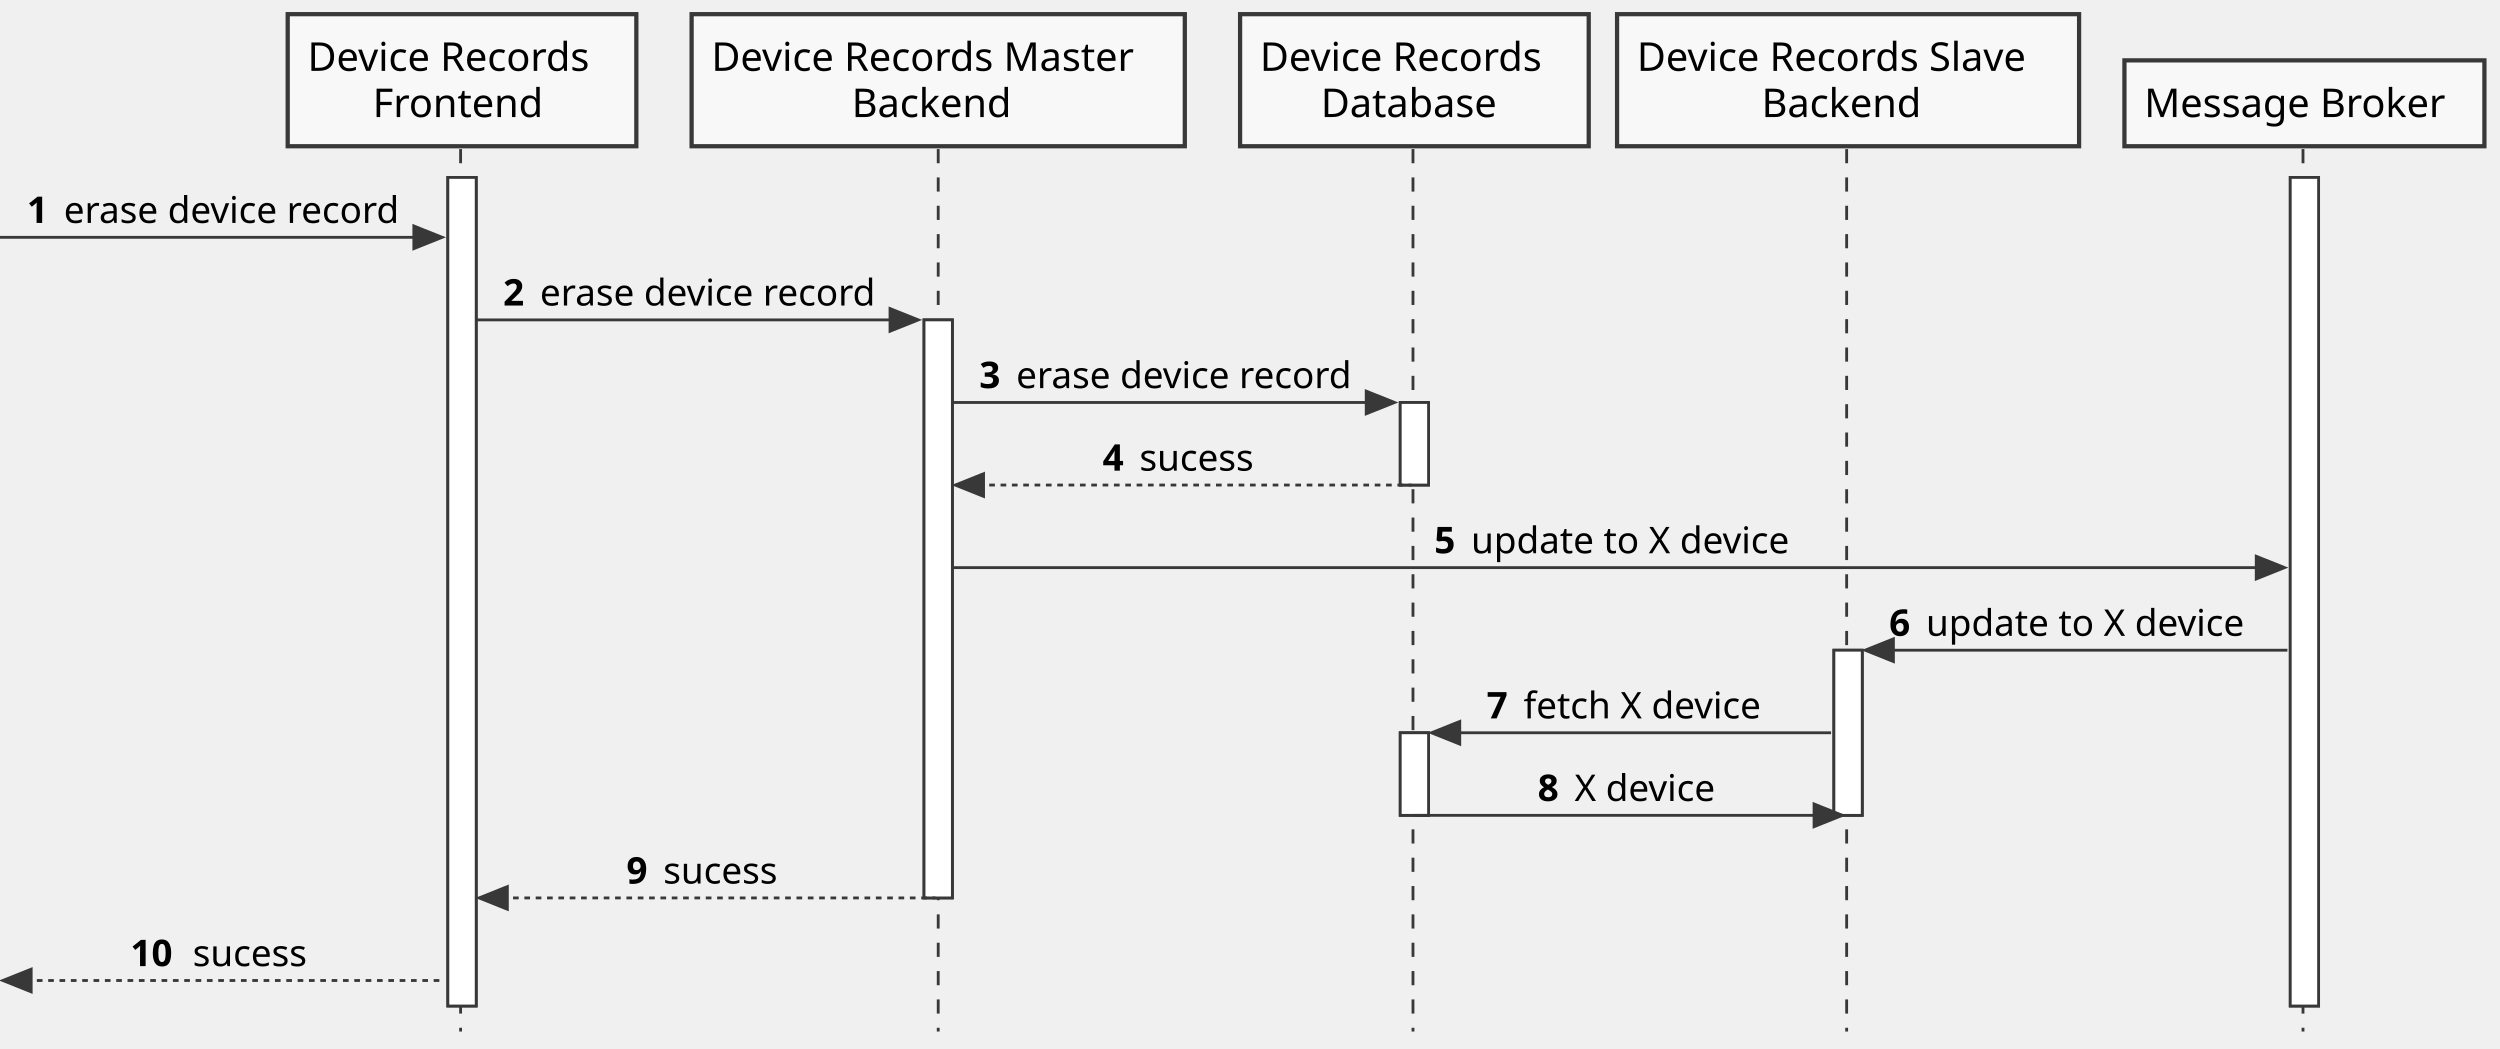
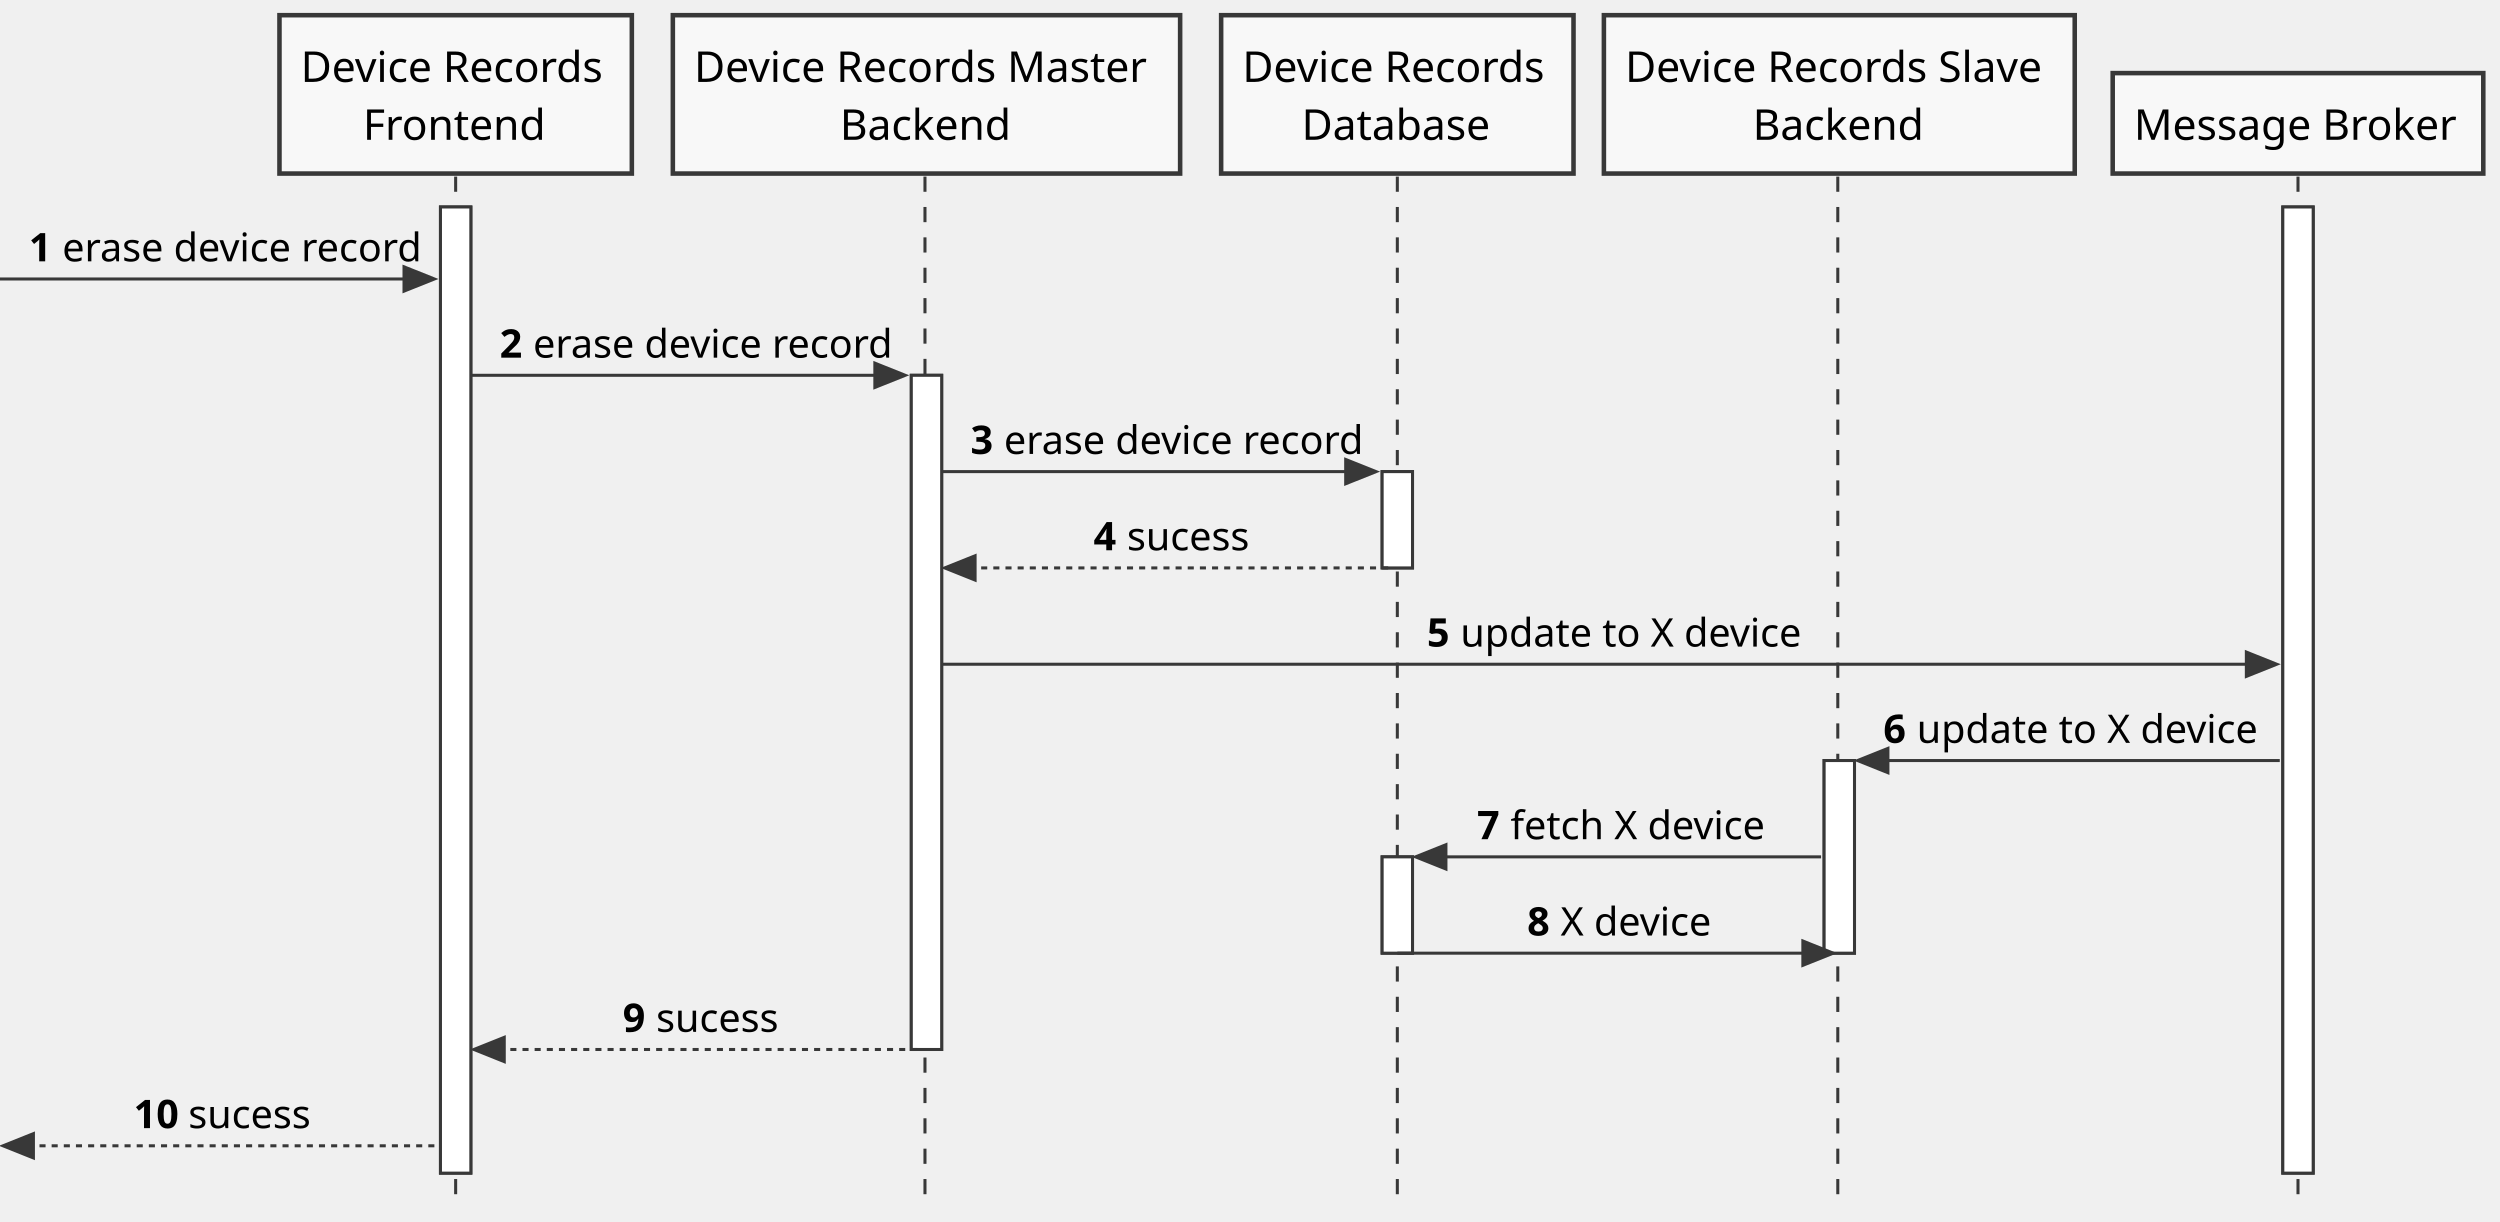
- <svg xmlns="http://www.w3.org/2000/svg" contentScriptType="application/ecmascript" contentStyleType="text/css" height="370px" preserveAspectRatio="none" style="width:882px;height:370px;background:#FFFFFF;" version="1.1" viewBox="0 0 882 370" width="882px" zoomAndPan="magnify">
+ <svg xmlns="http://www.w3.org/2000/svg" contentScriptType="application/ecmascript" contentStyleType="text/css" height="402px" preserveAspectRatio="none" style="width:823px;height:402px;background:#FFFFFF;" version="1.1" viewBox="0 0 823 402" width="823px" zoomAndPan="magnify">
  <defs />
  <g>
-     <rect fill="#FFFFFF" height="292.328" style="stroke:#383838;stroke-width:1.0;" width="10" x="158" y="62.594" />
-     <rect fill="#FFFFFF" height="203.93" style="stroke:#383838;stroke-width:1.0;" width="10" x="326" y="112.859" />
-     <rect fill="#FFFFFF" height="29.133" style="stroke:#383838;stroke-width:1.0;" width="10" x="494" y="141.992" />
-     <rect fill="#FFFFFF" height="29.133" style="stroke:#383838;stroke-width:1.0;" width="10" x="494" y="258.523" />
-     <rect fill="#FFFFFF" height="58.266" style="stroke:#383838;stroke-width:1.0;" width="10" x="647" y="229.391" />
-     <rect fill="#FFFFFF" height="292.328" style="stroke:#383838;stroke-width:1.0;" width="10" x="808" y="62.594" />
-     <line style="stroke:#383838;stroke-width:1.0;stroke-dasharray:5.0,5.0;" x1="162.5" x2="162.5" y1="52.594" y2="363.922" />
-     <line style="stroke:#383838;stroke-width:1.0;stroke-dasharray:5.0,5.0;" x1="331" x2="331" y1="52.594" y2="363.922" />
-     <line style="stroke:#383838;stroke-width:1.0;stroke-dasharray:5.0,5.0;" x1="498.5" x2="498.5" y1="52.594" y2="363.922" />
-     <line style="stroke:#383838;stroke-width:1.0;stroke-dasharray:5.0,5.0;" x1="651.5" x2="651.5" y1="52.594" y2="363.922" />
-     <line style="stroke:#383838;stroke-width:1.0;stroke-dasharray:5.0,5.0;" x1="812.5" x2="812.5" y1="52.594" y2="363.922" />
-     <rect fill="#F8F8F8" height="46.594" style="stroke:#383838;stroke-width:1.5;" width="123" x="101.5" y="5" />
-     <text fill="#000000" font-family="sans-serif" font-size="14" lengthAdjust="spacing" textLength="109" x="108.5" y="24.995">Device Records</text>
-     <text fill="#000000" font-family="sans-serif" font-size="14" lengthAdjust="spacing" textLength="63" x="131.5" y="41.292">Frontend</text>
-     <rect fill="#F8F8F8" height="46.594" style="stroke:#383838;stroke-width:1.5;" width="174" x="244" y="5" />
-     <text fill="#000000" font-family="sans-serif" font-size="14" lengthAdjust="spacing" textLength="160" x="251" y="24.995">Device Records Master</text>
-     <text fill="#000000" font-family="sans-serif" font-size="14" lengthAdjust="spacing" textLength="61" x="300.5" y="41.292">Backend</text>
-     <rect fill="#F8F8F8" height="46.594" style="stroke:#383838;stroke-width:1.5;" width="123" x="437.5" y="5" />
-     <text fill="#000000" font-family="sans-serif" font-size="14" lengthAdjust="spacing" textLength="109" x="444.5" y="24.995">Device Records</text>
-     <text fill="#000000" font-family="sans-serif" font-size="14" lengthAdjust="spacing" textLength="66" x="466" y="41.292">Database</text>
-     <rect fill="#F8F8F8" height="46.594" style="stroke:#383838;stroke-width:1.5;" width="163" x="570.5" y="5" />
-     <text fill="#000000" font-family="sans-serif" font-size="14" lengthAdjust="spacing" textLength="149" x="577.5" y="24.995">Device Records Slave</text>
-     <text fill="#000000" font-family="sans-serif" font-size="14" lengthAdjust="spacing" textLength="61" x="621.5" y="41.292">Backend</text>
-     <rect fill="#F8F8F8" height="30.297" style="stroke:#383838;stroke-width:1.5;" width="127" x="749.5" y="21.297" />
-     <text fill="#000000" font-family="sans-serif" font-size="14" lengthAdjust="spacing" textLength="113" x="756.5" y="41.292">Message Broker</text>
-     <rect fill="#FFFFFF" height="292.328" style="stroke:#383838;stroke-width:1.0;" width="10" x="158" y="62.594" />
-     <rect fill="#FFFFFF" height="203.93" style="stroke:#383838;stroke-width:1.0;" width="10" x="326" y="112.859" />
-     <rect fill="#FFFFFF" height="29.133" style="stroke:#383838;stroke-width:1.0;" width="10" x="494" y="141.992" />
-     <rect fill="#FFFFFF" height="29.133" style="stroke:#383838;stroke-width:1.0;" width="10" x="494" y="258.523" />
-     <rect fill="#FFFFFF" height="58.266" style="stroke:#383838;stroke-width:1.0;" width="10" x="647" y="229.391" />
-     <rect fill="#FFFFFF" height="292.328" style="stroke:#383838;stroke-width:1.0;" width="10" x="808" y="62.594" />
-     <polygon fill="#383838" points="146,79.727,156,83.727,146,87.727" style="stroke:#383838;stroke-width:1.0;" />
-     <line style="stroke:#383838;stroke-width:1.0;" x1="0" x2="152" y1="83.727" y2="83.727" />
-     <text fill="#000000" font-family="sans-serif" font-size="13" font-weight="bold" lengthAdjust="spacing" textLength="9" x="9.5" y="78.661">1</text>
-     <text fill="#000000" font-family="sans-serif" font-size="13" lengthAdjust="spacing" textLength="126" x="22.5" y="78.661">erase device record</text>
-     <polygon fill="#383838" points="314,108.859,324,112.859,314,116.859" style="stroke:#383838;stroke-width:1.0;" />
-     <line style="stroke:#383838;stroke-width:1.0;" x1="168" x2="320" y1="112.859" y2="112.859" />
-     <text fill="#000000" font-family="sans-serif" font-size="13" font-weight="bold" lengthAdjust="spacing" textLength="9" x="177.5" y="107.793">2</text>
-     <text fill="#000000" font-family="sans-serif" font-size="13" lengthAdjust="spacing" textLength="126" x="190.5" y="107.793">erase device record</text>
-     <polygon fill="#383838" points="482,137.992,492,141.992,482,145.992" style="stroke:#383838;stroke-width:1.0;" />
-     <line style="stroke:#383838;stroke-width:1.0;" x1="336" x2="488" y1="141.992" y2="141.992" />
-     <text fill="#000000" font-family="sans-serif" font-size="13" font-weight="bold" lengthAdjust="spacing" textLength="9" x="345.5" y="136.926">3</text>
-     <text fill="#000000" font-family="sans-serif" font-size="13" lengthAdjust="spacing" textLength="126" x="358.5" y="136.926">erase device record</text>
-     <polygon fill="#383838" points="347,167.125,337,171.125,347,175.125" style="stroke:#383838;stroke-width:1.0;" />
-     <line style="stroke:#383838;stroke-width:1.0;stroke-dasharray:2.0,2.0;" x1="341" x2="498" y1="171.125" y2="171.125" />
-     <text fill="#000000" font-family="sans-serif" font-size="13" font-weight="bold" lengthAdjust="spacing" textLength="9" x="389" y="166.059">4</text>
-     <text fill="#000000" font-family="sans-serif" font-size="13" lengthAdjust="spacing" textLength="44" x="402" y="166.059">sucess</text>
-     <polygon fill="#383838" points="796,196.258,806,200.258,796,204.258" style="stroke:#383838;stroke-width:1.0;" />
-     <line style="stroke:#383838;stroke-width:1.0;" x1="336" x2="802" y1="200.258" y2="200.258" />
-     <text fill="#000000" font-family="sans-serif" font-size="13" font-weight="bold" lengthAdjust="spacing" textLength="9" x="506" y="195.192">5</text>
-     <text fill="#000000" font-family="sans-serif" font-size="13" lengthAdjust="spacing" textLength="119" x="519" y="195.192">update to X device</text>
-     <polygon fill="#383838" points="668,225.391,658,229.391,668,233.391" style="stroke:#383838;stroke-width:1.0;" />
-     <line style="stroke:#383838;stroke-width:1.0;" x1="662" x2="807" y1="229.391" y2="229.391" />
-     <text fill="#000000" font-family="sans-serif" font-size="13" font-weight="bold" lengthAdjust="spacing" textLength="9" x="666.5" y="224.325">6</text>
-     <text fill="#000000" font-family="sans-serif" font-size="13" lengthAdjust="spacing" textLength="119" x="679.5" y="224.325">update to X device</text>
-     <polygon fill="#383838" points="515,254.523,505,258.523,515,262.523" style="stroke:#383838;stroke-width:1.0;" />
-     <line style="stroke:#383838;stroke-width:1.0;" x1="509" x2="646" y1="258.523" y2="258.523" />
-     <text fill="#000000" font-family="sans-serif" font-size="13" font-weight="bold" lengthAdjust="spacing" textLength="9" x="524.5" y="253.458">7</text>
-     <text fill="#000000" font-family="sans-serif" font-size="13" lengthAdjust="spacing" textLength="89" x="537.5" y="253.458">fetch X device</text>
-     <polygon fill="#383838" points="640,283.656,650,287.656,640,291.656" style="stroke:#383838;stroke-width:1.0;" />
-     <line style="stroke:#383838;stroke-width:1.0;" x1="499" x2="646" y1="287.656" y2="287.656" />
-     <text fill="#000000" font-family="sans-serif" font-size="13" font-weight="bold" lengthAdjust="spacing" textLength="9" x="542.5" y="282.59">8</text>
-     <text fill="#000000" font-family="sans-serif" font-size="13" lengthAdjust="spacing" textLength="53" x="555.5" y="282.59">X device</text>
-     <polygon fill="#383838" points="179,312.789,169,316.789,179,320.789" style="stroke:#383838;stroke-width:1.0;" />
-     <line style="stroke:#383838;stroke-width:1.0;stroke-dasharray:2.0,2.0;" x1="173" x2="330" y1="316.789" y2="316.789" />
-     <text fill="#000000" font-family="sans-serif" font-size="13" font-weight="bold" lengthAdjust="spacing" textLength="9" x="221" y="311.723">9</text>
-     <text fill="#000000" font-family="sans-serif" font-size="13" lengthAdjust="spacing" textLength="44" x="234" y="311.723">sucess</text>
-     <polygon fill="#383838" points="11,341.922,1,345.922,11,349.922" style="stroke:#383838;stroke-width:1.0;" />
-     <line style="stroke:#383838;stroke-width:1.0;stroke-dasharray:2.0,2.0;" x1="5" x2="157" y1="345.922" y2="345.922" />
-     <text fill="#000000" font-family="sans-serif" font-size="13" font-weight="bold" lengthAdjust="spacing" textLength="18" x="46" y="340.856">10</text>
-     <text fill="#000000" font-family="sans-serif" font-size="13" lengthAdjust="spacing" textLength="44" x="68" y="340.856">sucess</text>
+     <rect fill="#FFFFFF" height="318.06" style="stroke:#383838;stroke-width:1.0;" width="10" x="145" y="68.136" />
+     <rect fill="#FFFFFF" height="221.942" style="stroke:#383838;stroke-width:1.0;" width="10" x="300" y="123.548" />
+     <rect fill="#FFFFFF" height="31.706" style="stroke:#383838;stroke-width:1.0;" width="10" x="455" y="155.254" />
+     <rect fill="#FFFFFF" height="31.706" style="stroke:#383838;stroke-width:1.0;" width="10" x="455" y="282.078" />
+     <rect fill="#FFFFFF" height="63.412" style="stroke:#383838;stroke-width:1.0;" width="10" x="600.5" y="250.372" />
+     <rect fill="#FFFFFF" height="318.06" style="stroke:#383838;stroke-width:1.0;" width="10" x="751.5" y="68.136" />
+     <line style="stroke:#383838;stroke-width:1.0;stroke-dasharray:5.0,5.0;" x1="150" x2="150" y1="58.136" y2="395.196" />
+     <line style="stroke:#383838;stroke-width:1.0;stroke-dasharray:5.0,5.0;" x1="304.5" x2="304.5" y1="58.136" y2="395.196" />
+     <line style="stroke:#383838;stroke-width:1.0;stroke-dasharray:5.0,5.0;" x1="460" x2="460" y1="58.136" y2="395.196" />
+     <line style="stroke:#383838;stroke-width:1.0;stroke-dasharray:5.0,5.0;" x1="605" x2="605" y1="58.136" y2="395.196" />
+     <line style="stroke:#383838;stroke-width:1.0;stroke-dasharray:5.0,5.0;" x1="756.5" x2="756.5" y1="58.136" y2="395.196" />
+     <rect fill="#F8F8F8" height="52.136" style="stroke:#383838;stroke-width:1.5;" width="116" x="92" y="5" />
+     <text fill="#000000" font-family="sans-serif" font-size="14" lengthAdjust="spacing" textLength="102" x="99" y="26.966">Device Records</text>
+     <text fill="#000000" font-family="sans-serif" font-size="14" lengthAdjust="spacing" textLength="61" x="119.5" y="46.034">Frontend</text>
+     <rect fill="#F8F8F8" height="52.136" style="stroke:#383838;stroke-width:1.5;" width="167" x="221.5" y="5" />
+     <text fill="#000000" font-family="sans-serif" font-size="14" lengthAdjust="spacing" textLength="153" x="228.5" y="26.966">Device Records Master</text>
+     <text fill="#000000" font-family="sans-serif" font-size="14" lengthAdjust="spacing" textLength="57" x="276.5" y="46.034">Backend</text>
+     <rect fill="#F8F8F8" height="52.136" style="stroke:#383838;stroke-width:1.5;" width="116" x="402" y="5" />
+     <text fill="#000000" font-family="sans-serif" font-size="14" lengthAdjust="spacing" textLength="102" x="409" y="26.966">Device Records</text>
+     <text fill="#000000" font-family="sans-serif" font-size="14" lengthAdjust="spacing" textLength="63" x="428.5" y="46.034">Database</text>
+     <rect fill="#F8F8F8" height="52.136" style="stroke:#383838;stroke-width:1.5;" width="155" x="528" y="5" />
+     <text fill="#000000" font-family="sans-serif" font-size="14" lengthAdjust="spacing" textLength="141" x="535" y="26.966">Device Records Slave</text>
+     <text fill="#000000" font-family="sans-serif" font-size="14" lengthAdjust="spacing" textLength="57" x="577" y="46.034">Backend</text>
+     <rect fill="#F8F8F8" height="33.068" style="stroke:#383838;stroke-width:1.5;" width="122" x="695.5" y="24.068" />
+     <text fill="#000000" font-family="sans-serif" font-size="14" lengthAdjust="spacing" textLength="108" x="702.5" y="46.034">Message Broker</text>
+     <rect fill="#FFFFFF" height="318.06" style="stroke:#383838;stroke-width:1.0;" width="10" x="145" y="68.136" />
+     <rect fill="#FFFFFF" height="221.942" style="stroke:#383838;stroke-width:1.0;" width="10" x="300" y="123.548" />
+     <rect fill="#FFFFFF" height="31.706" style="stroke:#383838;stroke-width:1.0;" width="10" x="455" y="155.254" />
+     <rect fill="#FFFFFF" height="31.706" style="stroke:#383838;stroke-width:1.0;" width="10" x="455" y="282.078" />
+     <rect fill="#FFFFFF" height="63.412" style="stroke:#383838;stroke-width:1.0;" width="10" x="600.5" y="250.372" />
+     <rect fill="#FFFFFF" height="318.06" style="stroke:#383838;stroke-width:1.0;" width="10" x="751.5" y="68.136" />
+     <polygon fill="#383838" points="133,87.842,143,91.842,133,95.842" style="stroke:#383838;stroke-width:1.0;" />
+     <line style="stroke:#383838;stroke-width:1.0;" x1="0" x2="139" y1="91.842" y2="91.842" />
+     <text fill="#000000" font-family="sans-serif" font-size="13" font-weight="bold" lengthAdjust="spacing" textLength="7" x="9.5" y="86.033">1</text>
+     <text fill="#000000" font-family="sans-serif" font-size="13" lengthAdjust="spacing" textLength="115" x="20.5" y="86.033">erase device record</text>
+     <polygon fill="#383838" points="288,119.548,298,123.548,288,127.548" style="stroke:#383838;stroke-width:1.0;" />
+     <line style="stroke:#383838;stroke-width:1.0;" x1="155" x2="294" y1="123.548" y2="123.548" />
+     <text fill="#000000" font-family="sans-serif" font-size="13" font-weight="bold" lengthAdjust="spacing" textLength="7" x="164.5" y="117.739">2</text>
+     <text fill="#000000" font-family="sans-serif" font-size="13" lengthAdjust="spacing" textLength="115" x="175.5" y="117.739">erase device record</text>
+     <polygon fill="#383838" points="443,151.254,453,155.254,443,159.254" style="stroke:#383838;stroke-width:1.0;" />
+     <line style="stroke:#383838;stroke-width:1.0;" x1="310" x2="449" y1="155.254" y2="155.254" />
+     <text fill="#000000" font-family="sans-serif" font-size="13" font-weight="bold" lengthAdjust="spacing" textLength="7" x="319.5" y="149.445">3</text>
+     <text fill="#000000" font-family="sans-serif" font-size="13" lengthAdjust="spacing" textLength="115" x="330.5" y="149.445">erase device record</text>
+     <polygon fill="#383838" points="321,182.96,311,186.96,321,190.96" style="stroke:#383838;stroke-width:1.0;" />
+     <line style="stroke:#383838;stroke-width:1.0;stroke-dasharray:2.0,2.0;" x1="315" x2="459" y1="186.96" y2="186.96" />
+     <text fill="#000000" font-family="sans-serif" font-size="13" font-weight="bold" lengthAdjust="spacing" textLength="7" x="360" y="181.151">4</text>
+     <text fill="#000000" font-family="sans-serif" font-size="13" lengthAdjust="spacing" textLength="39" x="371" y="181.151">sucess</text>
+     <polygon fill="#383838" points="739.5,214.666,749.5,218.666,739.5,222.666" style="stroke:#383838;stroke-width:1.0;" />
+     <line style="stroke:#383838;stroke-width:1.0;" x1="310" x2="745.5" y1="218.666" y2="218.666" />
+     <text fill="#000000" font-family="sans-serif" font-size="13" font-weight="bold" lengthAdjust="spacing" textLength="7" x="469.75" y="212.857">5</text>
+     <text fill="#000000" font-family="sans-serif" font-size="13" lengthAdjust="spacing" textLength="111" x="480.75" y="212.857">update to X device</text>
+     <polygon fill="#383838" points="621.5,246.372,611.5,250.372,621.5,254.372" style="stroke:#383838;stroke-width:1.0;" />
+     <line style="stroke:#383838;stroke-width:1.0;" x1="615.5" x2="750.5" y1="250.372" y2="250.372" />
+     <text fill="#000000" font-family="sans-serif" font-size="13" font-weight="bold" lengthAdjust="spacing" textLength="7" x="620" y="244.563">6</text>
+     <text fill="#000000" font-family="sans-serif" font-size="13" lengthAdjust="spacing" textLength="111" x="631" y="244.563">update to X device</text>
+     <polygon fill="#383838" points="476,278.078,466,282.078,476,286.078" style="stroke:#383838;stroke-width:1.0;" />
+     <line style="stroke:#383838;stroke-width:1.0;" x1="470" x2="599.5" y1="282.078" y2="282.078" />
+     <text fill="#000000" font-family="sans-serif" font-size="13" font-weight="bold" lengthAdjust="spacing" textLength="7" x="486.25" y="276.269">7</text>
+     <text fill="#000000" font-family="sans-serif" font-size="13" lengthAdjust="spacing" textLength="82" x="497.25" y="276.269">fetch X device</text>
+     <polygon fill="#383838" points="593.5,309.784,603.5,313.784,593.5,317.784" style="stroke:#383838;stroke-width:1.0;" />
+     <line style="stroke:#383838;stroke-width:1.0;" x1="460" x2="599.5" y1="313.784" y2="313.784" />
+     <text fill="#000000" font-family="sans-serif" font-size="13" font-weight="bold" lengthAdjust="spacing" textLength="7" x="502.75" y="307.975">8</text>
+     <text fill="#000000" font-family="sans-serif" font-size="13" lengthAdjust="spacing" textLength="49" x="513.75" y="307.975">X device</text>
+     <polygon fill="#383838" points="166,341.49,156,345.49,166,349.49" style="stroke:#383838;stroke-width:1.0;" />
+     <line style="stroke:#383838;stroke-width:1.0;stroke-dasharray:2.0,2.0;" x1="160" x2="304" y1="345.49" y2="345.49" />
+     <text fill="#000000" font-family="sans-serif" font-size="13" font-weight="bold" lengthAdjust="spacing" textLength="7" x="205" y="339.681">9</text>
+     <text fill="#000000" font-family="sans-serif" font-size="13" lengthAdjust="spacing" textLength="39" x="216" y="339.681">sucess</text>
+     <polygon fill="#383838" points="11,373.196,1,377.196,11,381.196" style="stroke:#383838;stroke-width:1.0;" />
+     <line style="stroke:#383838;stroke-width:1.0;stroke-dasharray:2.0,2.0;" x1="5" x2="144" y1="377.196" y2="377.196" />
+     <text fill="#000000" font-family="sans-serif" font-size="13" font-weight="bold" lengthAdjust="spacing" textLength="14" x="44" y="371.387">10</text>
+     <text fill="#000000" font-family="sans-serif" font-size="13" lengthAdjust="spacing" textLength="39" x="62" y="371.387">sucess</text>
  </g>
</svg>
